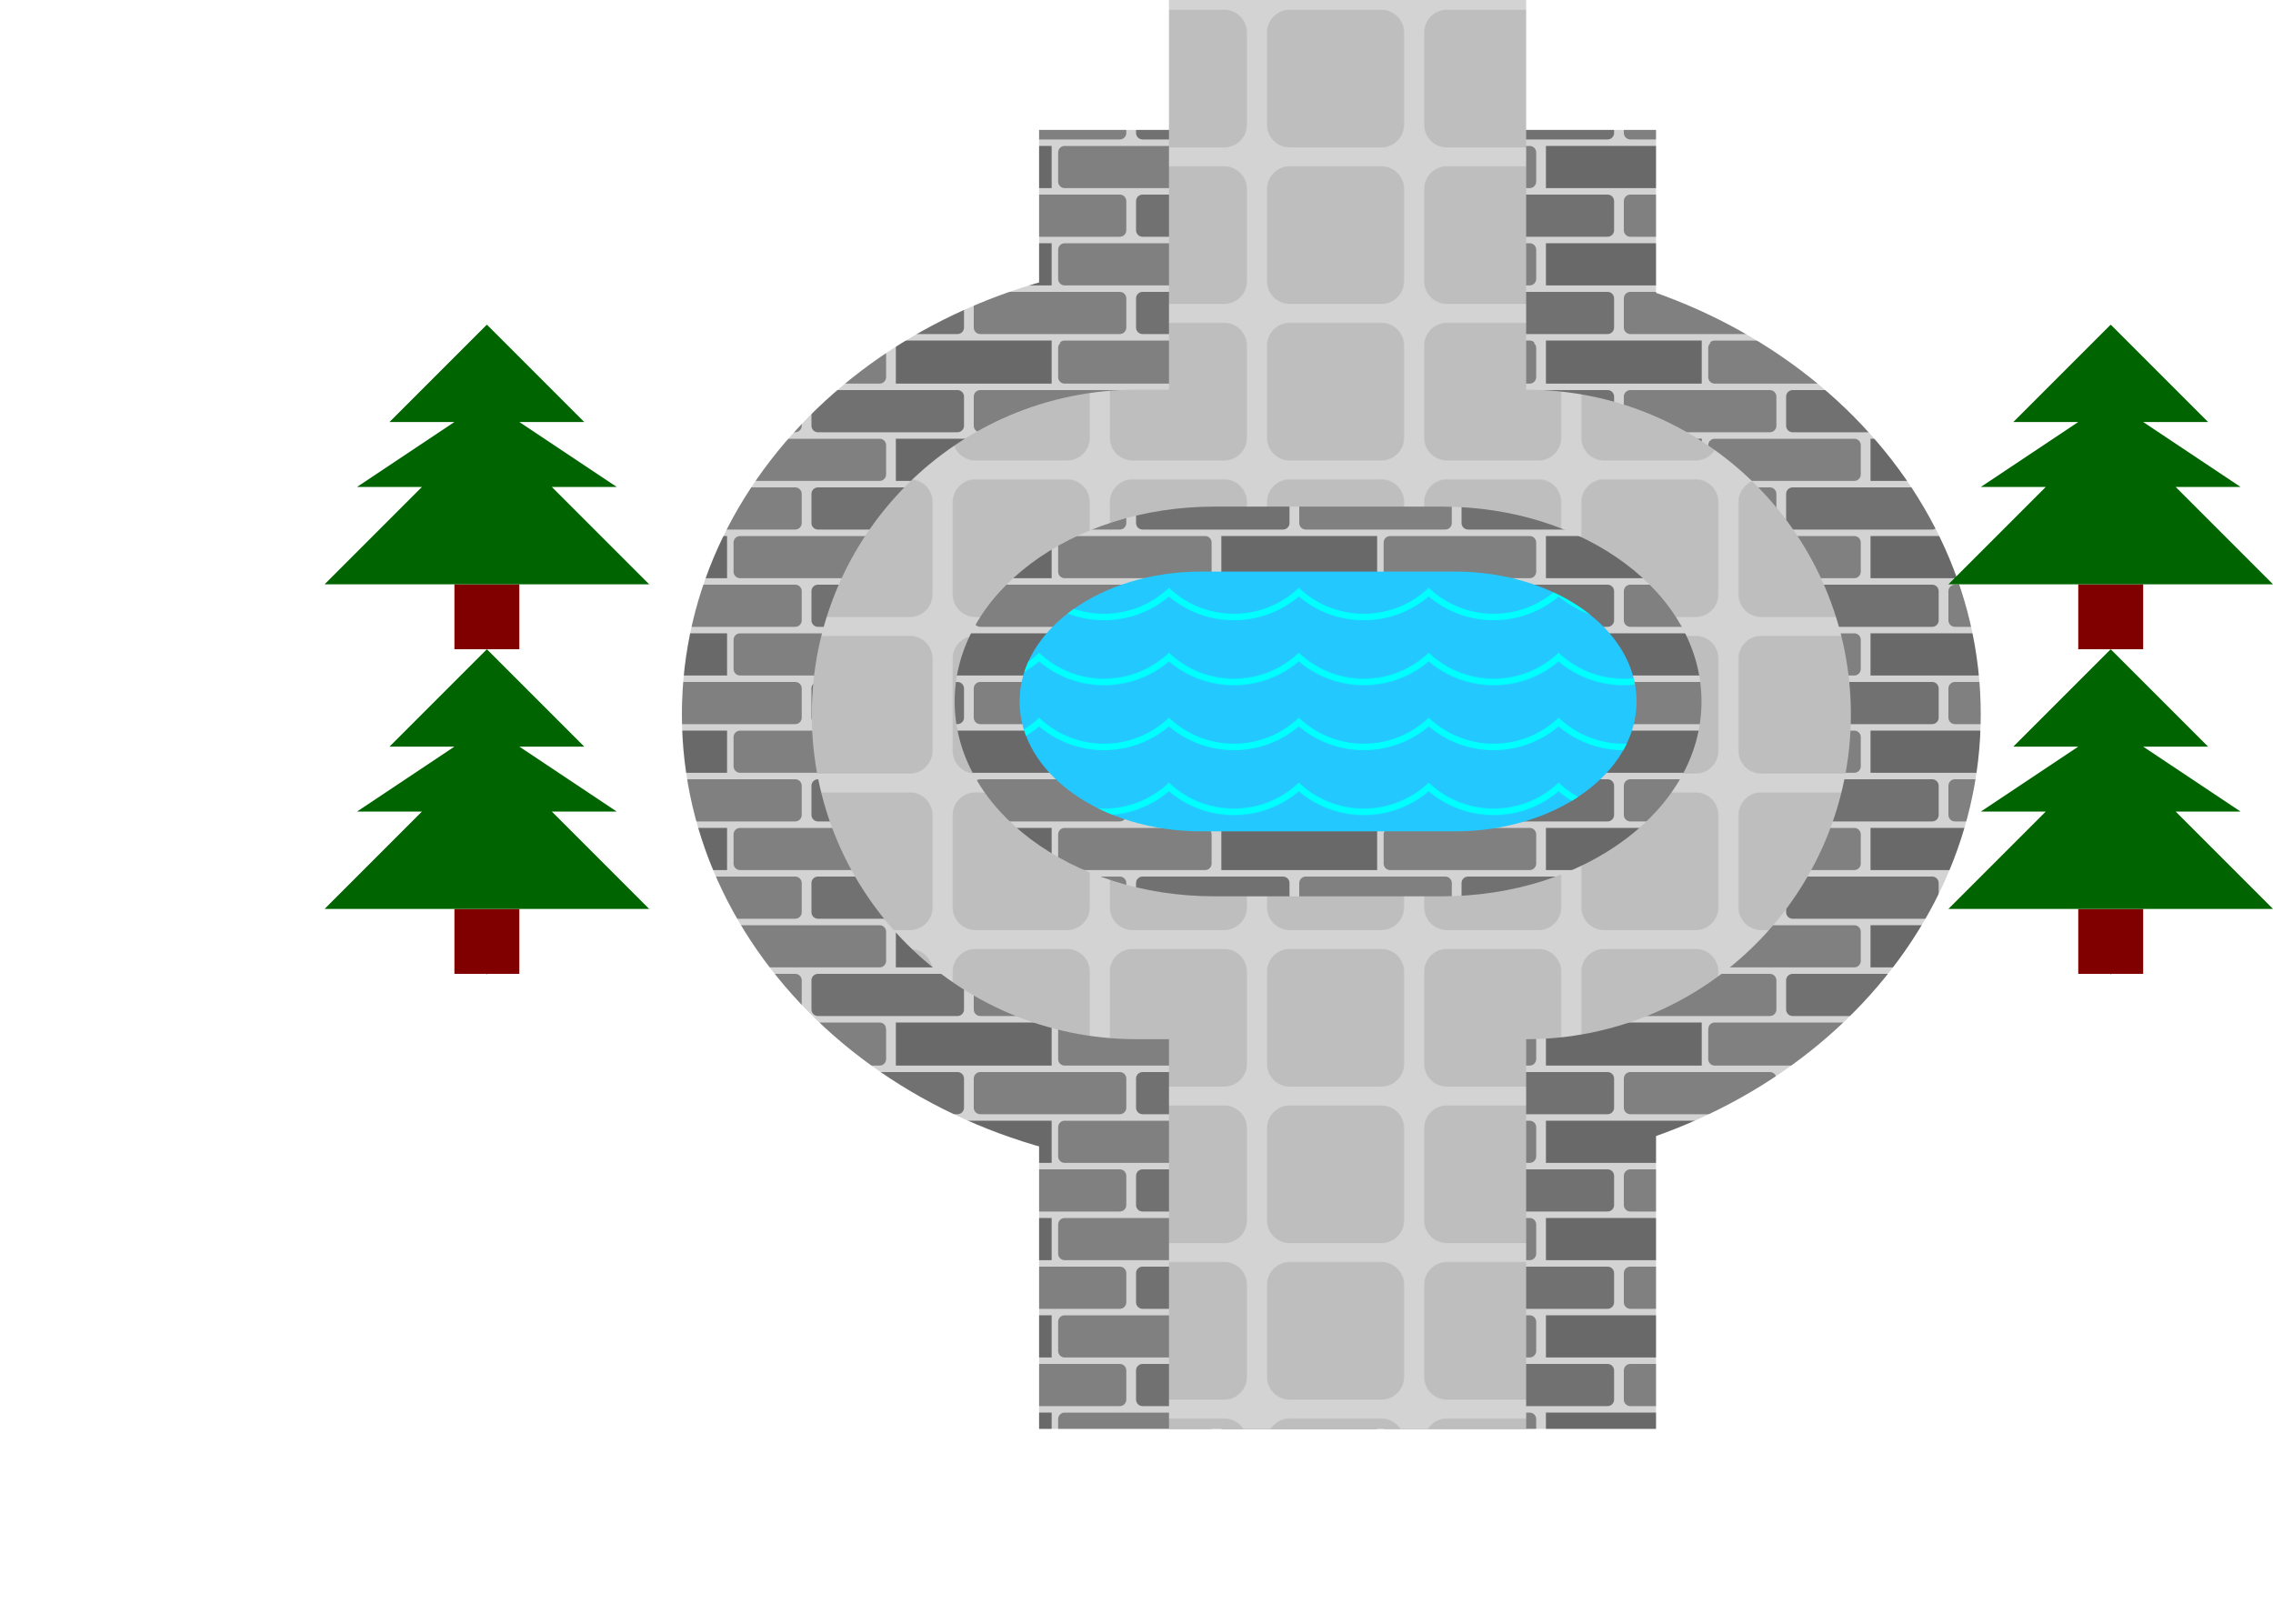
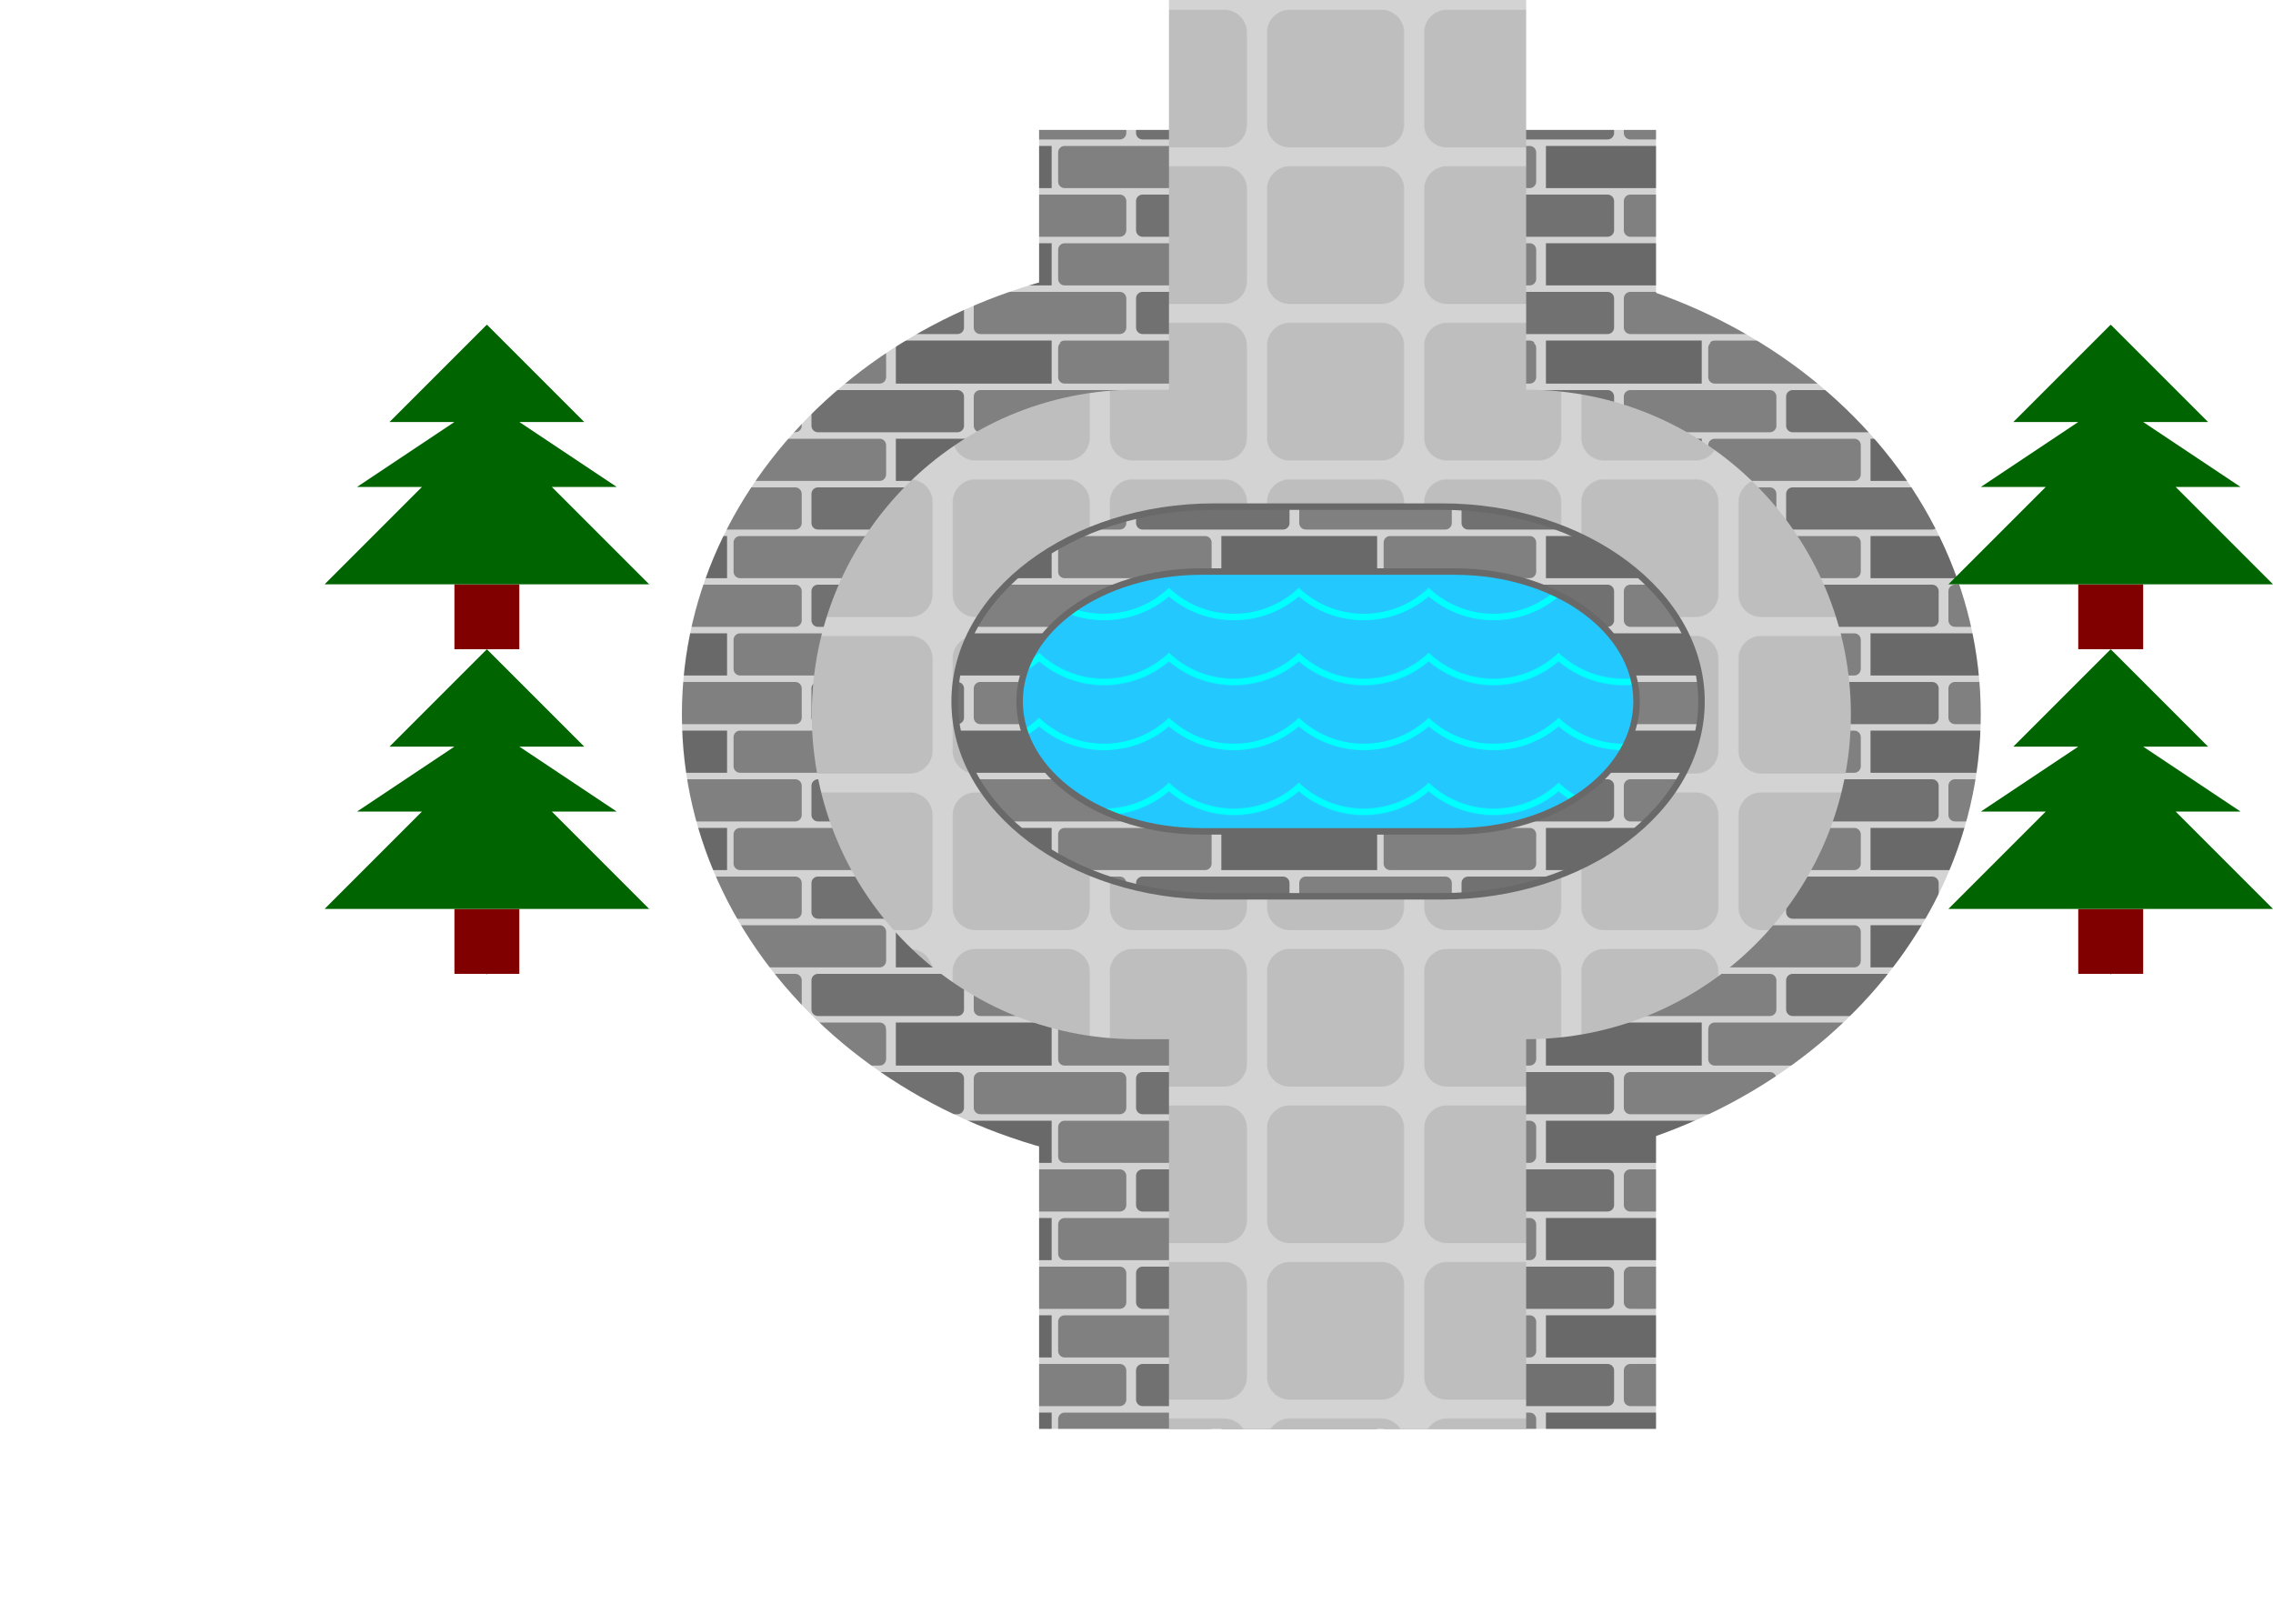
<svg xmlns="http://www.w3.org/2000/svg" width="350" height="250" class="bridge">
  <defs>
    <pattern id="floorPattern" patternUnits="userSpaceOnUse" x="0" y="0" height="24.1" width="24.2">
      <rect width="25" height="25" x="0" y="0" fill="lightgrey" />
      <rect width="24.1" height="24.2" x="0" y="0" rx="5" fill="rgb(190, 190, 190)" stroke="lightgrey" stroke-width="3" />
    </pattern>
    <pattern id="treePattern" patternUnits="userSpaceOnUse" x="0" y="0" height="50" width="50">
      <rect width="10" height="10" x="20" y="40" fill="maroon" />
      <polygon points="25,0 40,15 30,15 45,25 35,25 50,40 0,40 15,25 5,25 20,15 10,15 " style="fill:darkgreen;" />
    </pattern>
    <pattern id="waterPattern" patternUnits="userSpaceOnUse" x="0" y="0" height="10" width="20">
      <circle cx="10" cy="-10" r="15" fill="transparent" stroke="aqua" stroke-width="1" />
    </pattern>
    <pattern id="my4pattern" patternUnits="userSpaceOnUse" x="0" y="0" width="50" height="15">
      <rect width="50" height="15" x="0" y="0" fill="#dcc0c7" />
      <rect width="23.5" height="6.5" x="0" y="0" rx="1" fill="#9d2c4e" />
      <rect width="23.5" height="6.5" x="25" y="0" rx="1" fill="#9c2343" />
      <rect width="12" height="6.5" x="0" y="7.5" fill="#a11d3e" />
      <rect width="23.5" height="6.5" x="13" y="7.5" rx="1" fill="#aa3553" />
      <rect width="12" height="6.5" x="38" y="7.5" fill="#a11d3e" />
    </pattern>
    <pattern id="greyBricks" patternUnits="userSpaceOnUse" x="0" y="0" width="50" height="15">
      <rect width="50" height="15" x="0" y="0" fill="lightgrey" />
      <rect width="23.5" height="6.5" x="0" y="0" rx="1" fill="grey" />
      <rect width="23.5" height="6.5" x="25" y="0" rx="1" fill="#717171" />
      <rect width="12" height="6.5" x="0" y="7.5" fill="dimgrey" />
      <rect width="23.5" height="6.5" x="13" y="7.5" rx="1" fill="#808080" />
      <rect width="12" height="6.5" x="38" y="7.5" fill="dimgrey" />
    </pattern>
    <pattern id="grassPattern" patternUnits="userSpaceOnUse" x="0" y="0" height="50" width="30">
      <line x1="0" y1="0" x2="15" y2="50" style="stroke:darkolivegreen;stroke-width:1" />
      <line x1="15" y1="10" x2="15" y2="50" style="stroke:darkolivegreen;stroke-width:1" />
      <line x1="30" y1="5" x2="15" y2="50" style="stroke:darkslategray;stroke-width:1" />
      <line x1="20" y1="0" x2="31" y2="37" style="stroke:green;stroke-width:1" />
      <line x1="15" y1="0" x2="27.5" y2="45" style="stroke:darkolivegreen;stroke-width:1" />
      <line x1="25" y1="0" x2="35" y2="30" style="stroke:darkslategrey;stroke-width:1" />
    </pattern>
    <pattern id="pinkBricks" patternUnits="userSpaceOnUse" x="0" y="0" width="50" height="15">
      <rect width="323" height="580" x="0" y="0" fill="#f9e9f9" />
      <rect width="23.5" height="6.5" x="0" y="0" rx="1" fill="#ce88c6" />
      <rect width="23.5" height="6.5" x="25" y="0" rx="1" fill="#cc8fc3" />
      <rect width="12" height="6.5" x="0" y="7.5" fill="#cb96c1" />
      <rect width="23.5" height="6.5" x="13" y="7.5" rx="1" fill="#cf8ac6" />
      <rect width="12" height="6.5" x="38" y="7.5" fill="#cb96c1" />
    </pattern>
  </defs>
  <rect width="95" height="200" x="160" y="20" fill="url(#greyBricks)" />
  <rect width="200" height="140" x="105" y="40" rx="80" fill="url(#greyBricks)" />
  <rect width="160" height="100" x="125" y="60" rx="50" fill="url(#floorPattern)" />
  <rect width="55" height="220" x="180" fill="url(#floorPattern)" />
  <rect width="50" height="50" x="300" y="100" fill="url(#treePattern)" />
  <rect width="50" height="50" x="300" y="50" fill="url(#treePattern)" />
-   <rect width="115" height="60" x="147" y="78" rx="40" fill="url(#greyBricks)" />
+   <rect width="115" height="60" x="147" y="78" rx="40" fill="url(#greyBricks)" stroke="dimgrey" />
  <rect width="95" height="40" x="157" y="88" rx="28" fill="#23c8ff" />
-   <rect width="95" height="40" x="157" y="88" rx="28" fill="url(#waterPattern" />
+   <rect width="95" height="40" x="157" y="88" rx="28" fill="url(#waterPattern" stroke="dimgrey" />
  <rect width="50" height="100" x="50" y="50" fill="url(#treePattern)" />
</svg>
